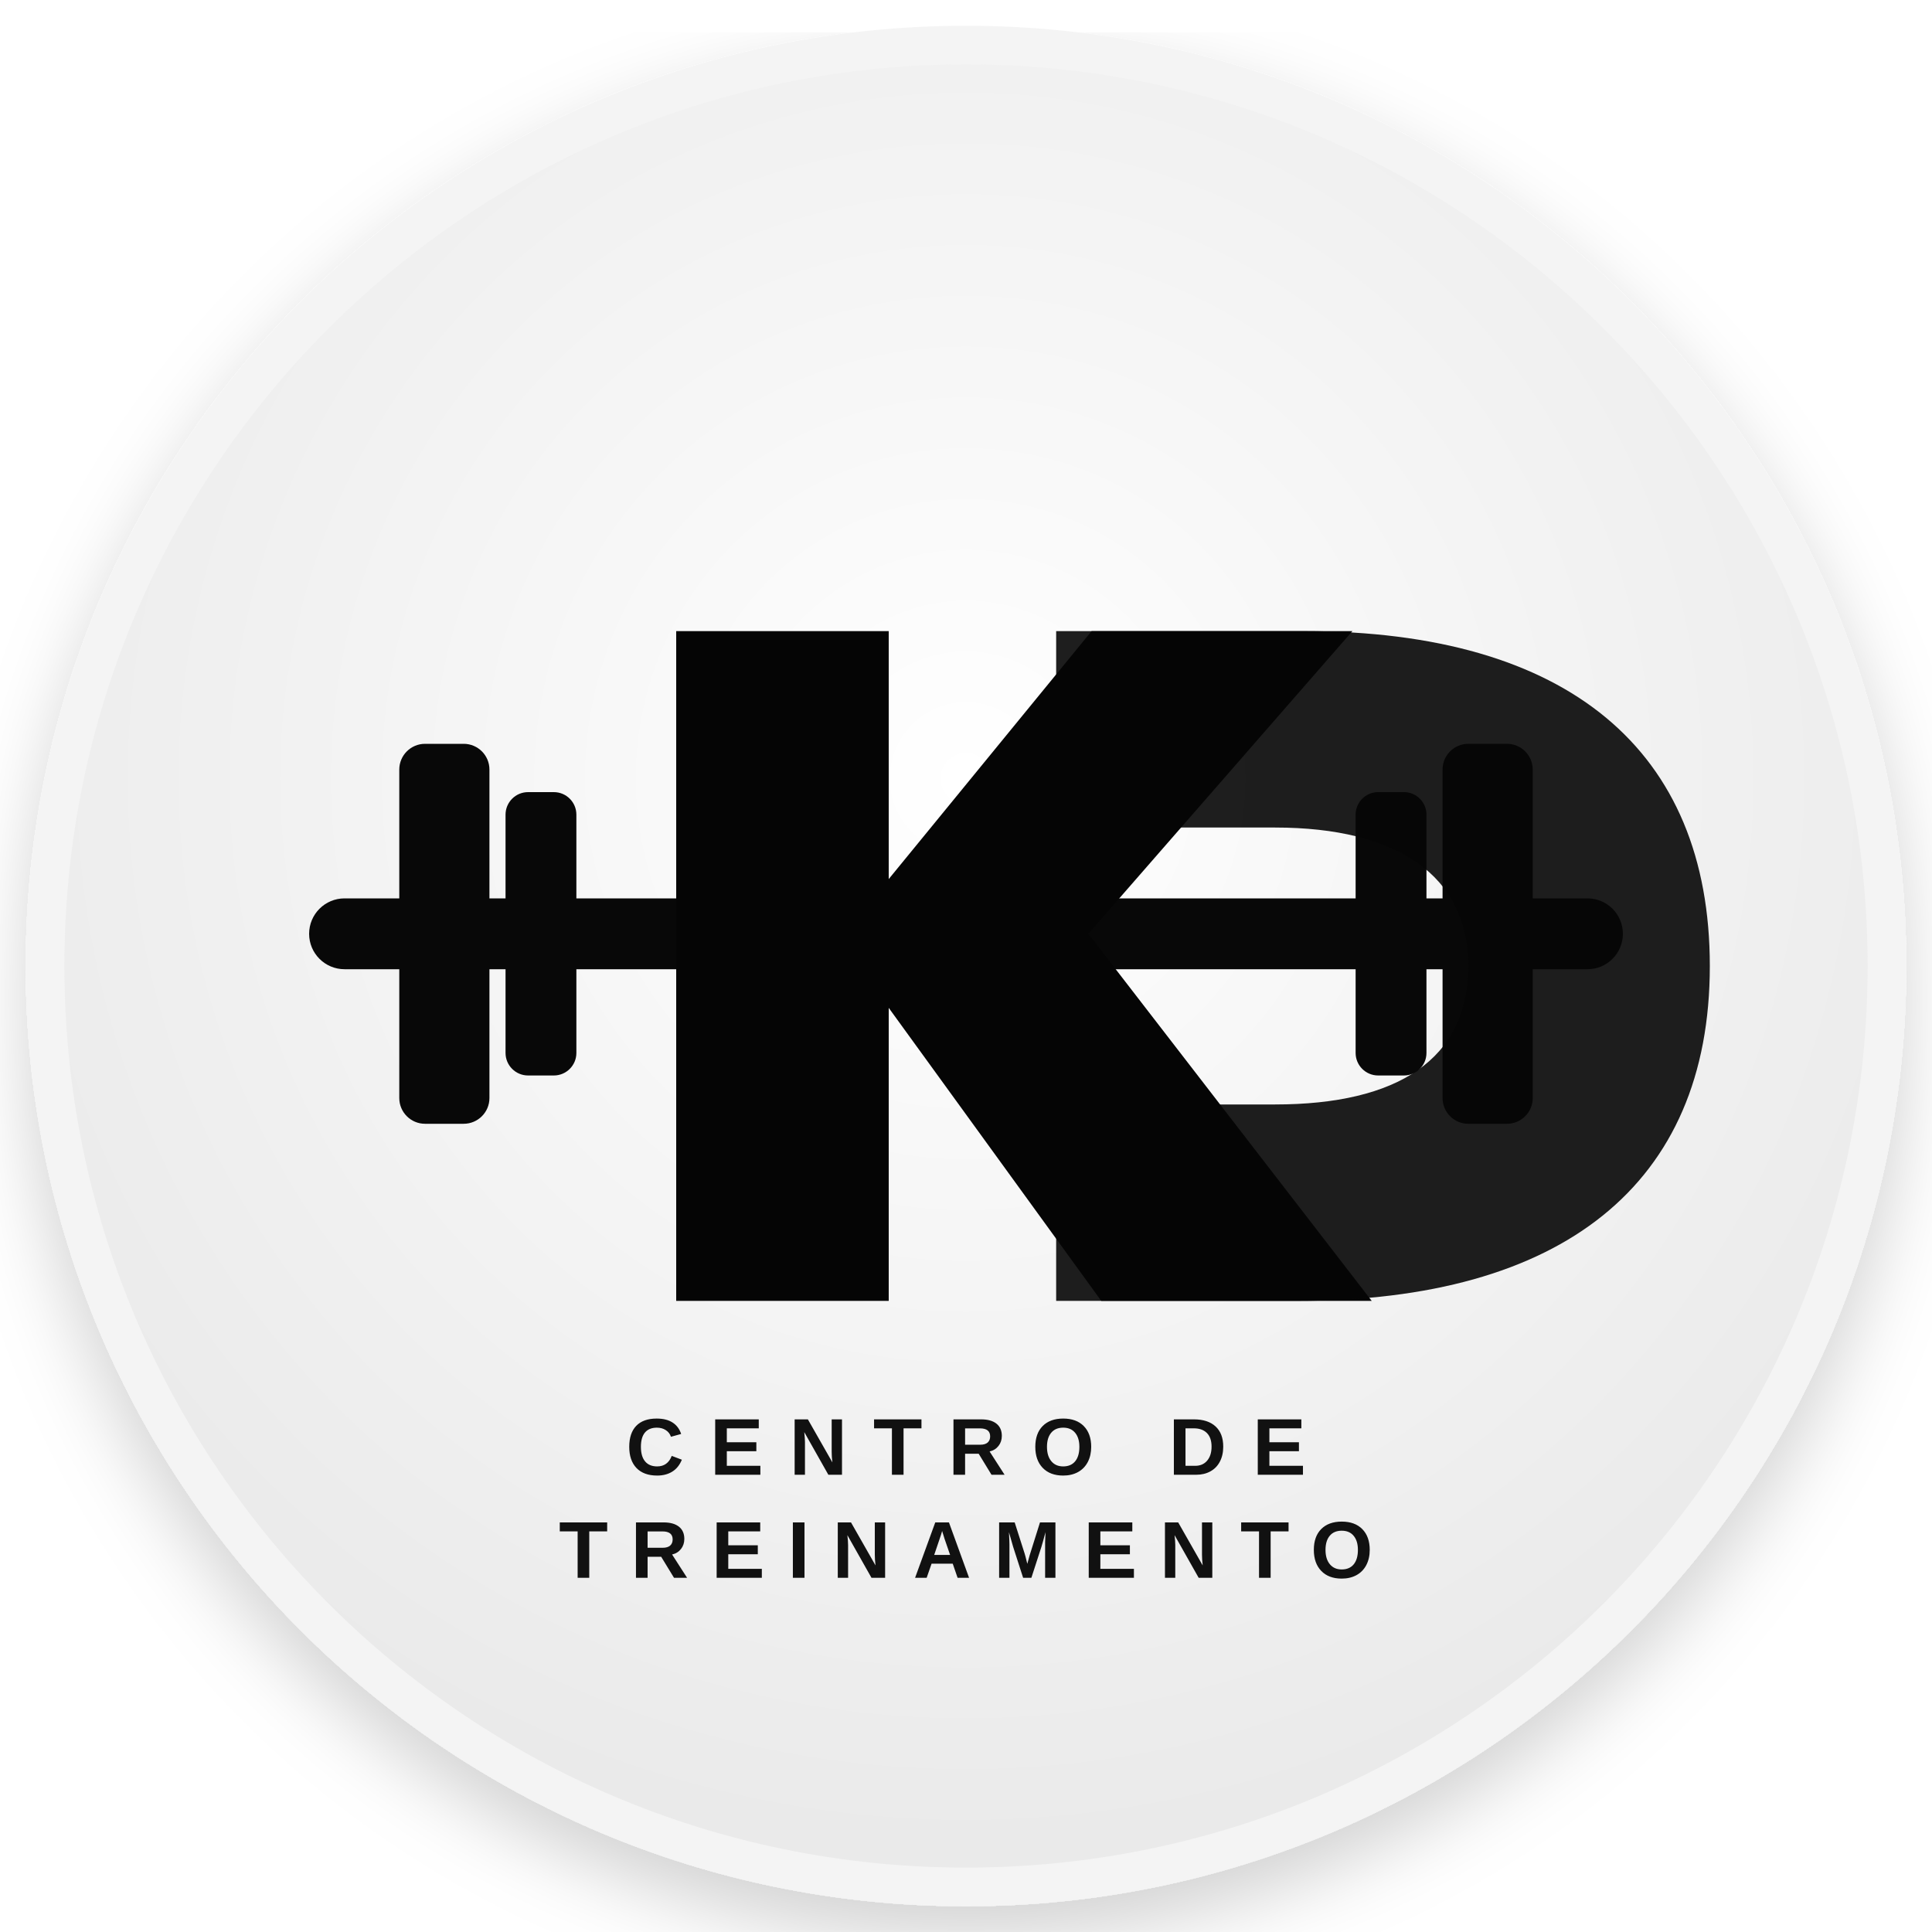
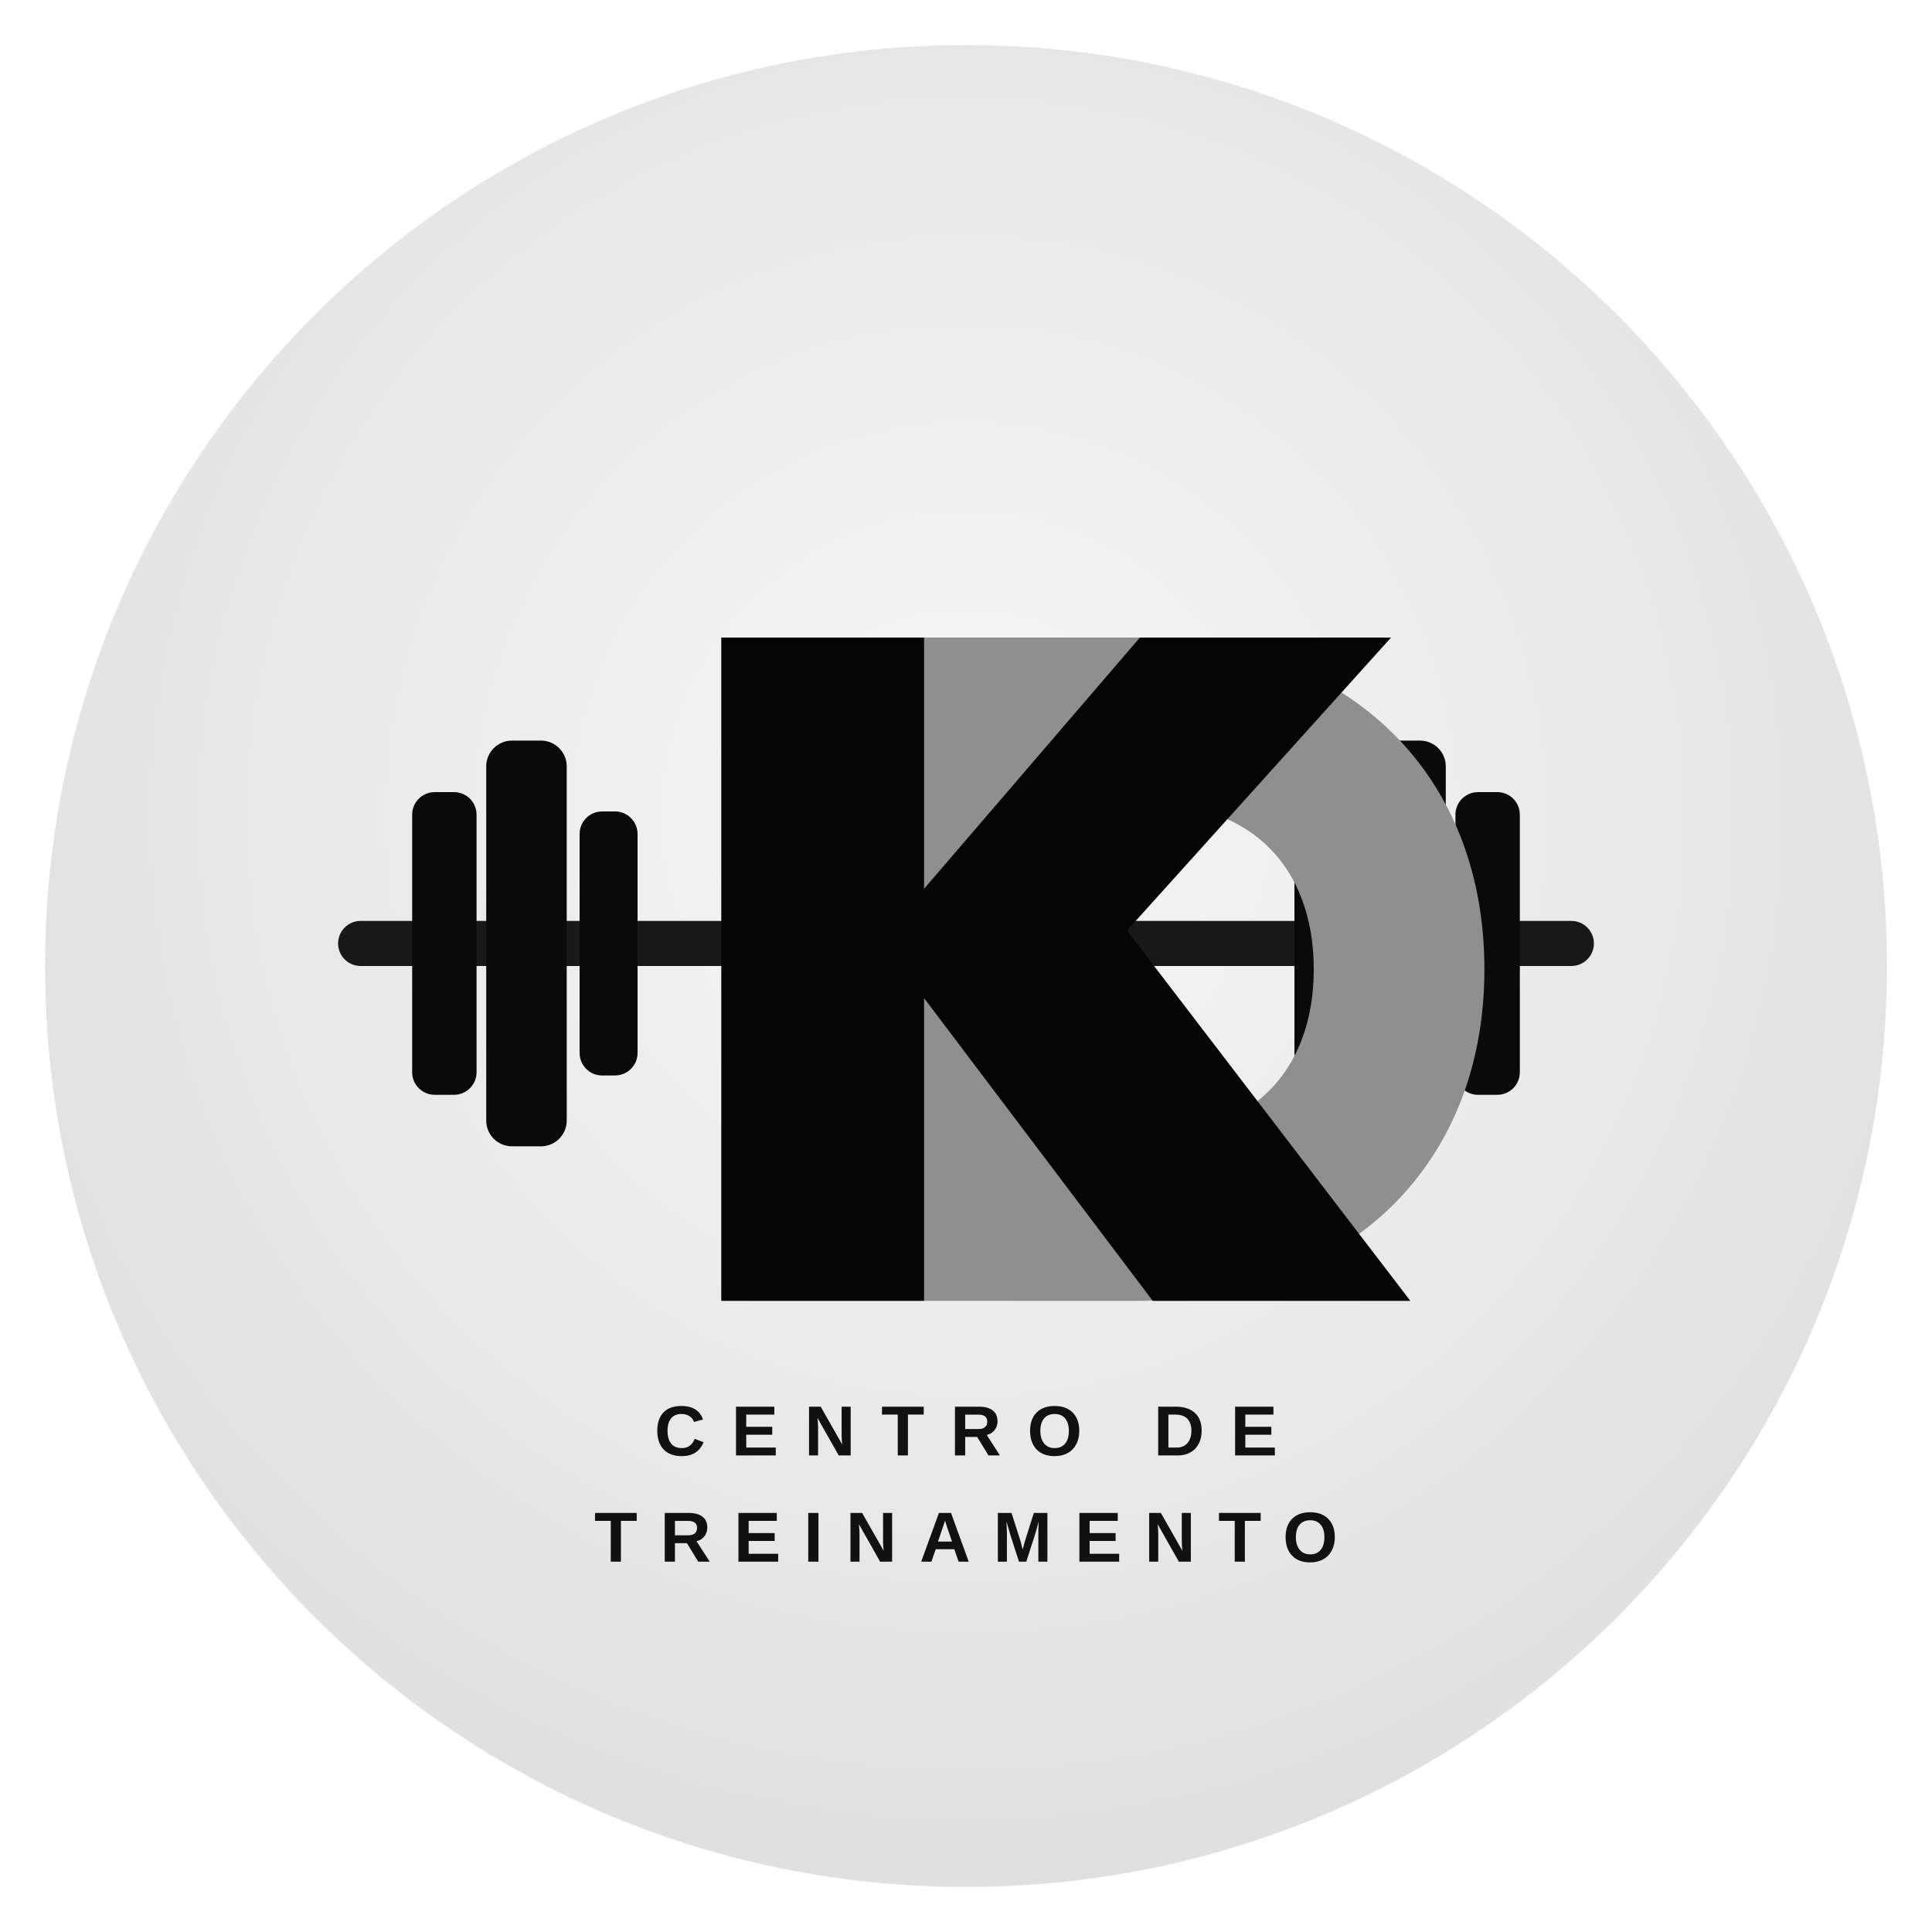
<svg xmlns="http://www.w3.org/2000/svg" viewBox="0 0 600 600" role="img" aria-labelledby="title desc">
  <defs>
-     <radialGradient id="bg" cx="50%" cy="40%" r="65%">
-       <stop offset="0" stop-color="#ffffff" />
-       <stop offset="1" stop-color="#e7e7e7" />
+     <radialGradient id="bg" cx="50%" cy="42%" r="62%">
+       <stop offset="0" stop-color="#f7f7f7" />
+       <stop offset="1" stop-color="#dedede" />
    </radialGradient>
-     <filter id="shadow" x="-20%" y="-20%" width="140%" height="140%">
-       <feDropShadow dx="0" dy="10" stdDeviation="12" flood-color="#000" flood-opacity=".18" />
-     </filter>
  </defs>
-   <circle cx="300" cy="300" r="286" fill="url(#bg)" stroke="#f4f4f4" stroke-width="12" filter="url(#shadow)" />
-   <g fill="#080808">
-     <rect x="96" y="279" width="408" height="22" rx="11" />
-     <rect x="124" y="231" width="28" height="118" rx="8" />
-     <rect x="157" y="246" width="22" height="88" rx="7" />
-     <rect x="421" y="246" width="22" height="88" rx="7" />
-     <rect x="448" y="231" width="28" height="118" rx="8" />
+   <circle cx="300" cy="300" r="286" fill="url(#bg)" />
+   <rect x="105" y="286" width="390" height="14" rx="7" fill="#181818" />
+   <g fill="#0a0a0a">
+     <rect x="128" y="246" width="20" height="94" rx="7" />
+     <rect x="151" y="230" width="25" height="126" rx="8" />
+     <rect x="180" y="252" width="18" height="82" rx="7" />
  </g>
-   <g fill="#050505">
-     <path d="M210 196h66v77l63-77h81l-82 94 88 114h-84l-66-91v91h-66z" />
-     <path d="M328 196h77c82 0 126 37 126 104 0 68-46 104-128 104h-75v-61h68c38 0 60-14 60-43 0-28-22-43-60-43h-68z" opacity=".9" />
+   <g fill="#0a0a0a">
+     <rect x="452" y="246" width="20" height="94" rx="7" />
+     <rect x="424" y="230" width="25" height="126" rx="8" />
+     <rect x="402" y="252" width="18" height="82" rx="7" />
  </g>
-   <text x="300" y="458" text-anchor="middle" fill="#111" font-family="Arial,Helvetica,sans-serif" font-size="25" font-weight="700" letter-spacing="8">CENTRO DE</text>
-   <text x="300" y="490" text-anchor="middle" fill="#111" font-family="Arial,Helvetica,sans-serif" font-size="25" font-weight="700" letter-spacing="7">TREINAMENTO</text>
+   <path d="M287 198h66c63 0 108 40 108 103s-45 103-108 103h-66zm58 52v102h14c29 0 49-19 49-51s-20-51-49-51z" fill="#8f8f8f" />
+   <path d="M224 198h63v78l67-78h78l-82 91 88 115h-80l-71-94v94h-63z" fill="#050505" />
+   <text x="300" y="452" text-anchor="middle" fill="#111" font-family="Arial,Helvetica,sans-serif" font-size="22" font-weight="700" letter-spacing="8">CENTRO DE</text>
+   <text x="300" y="485" text-anchor="middle" fill="#111" font-family="Arial,Helvetica,sans-serif" font-size="22" font-weight="700" letter-spacing="7">TREINAMENTO</text>
</svg>
